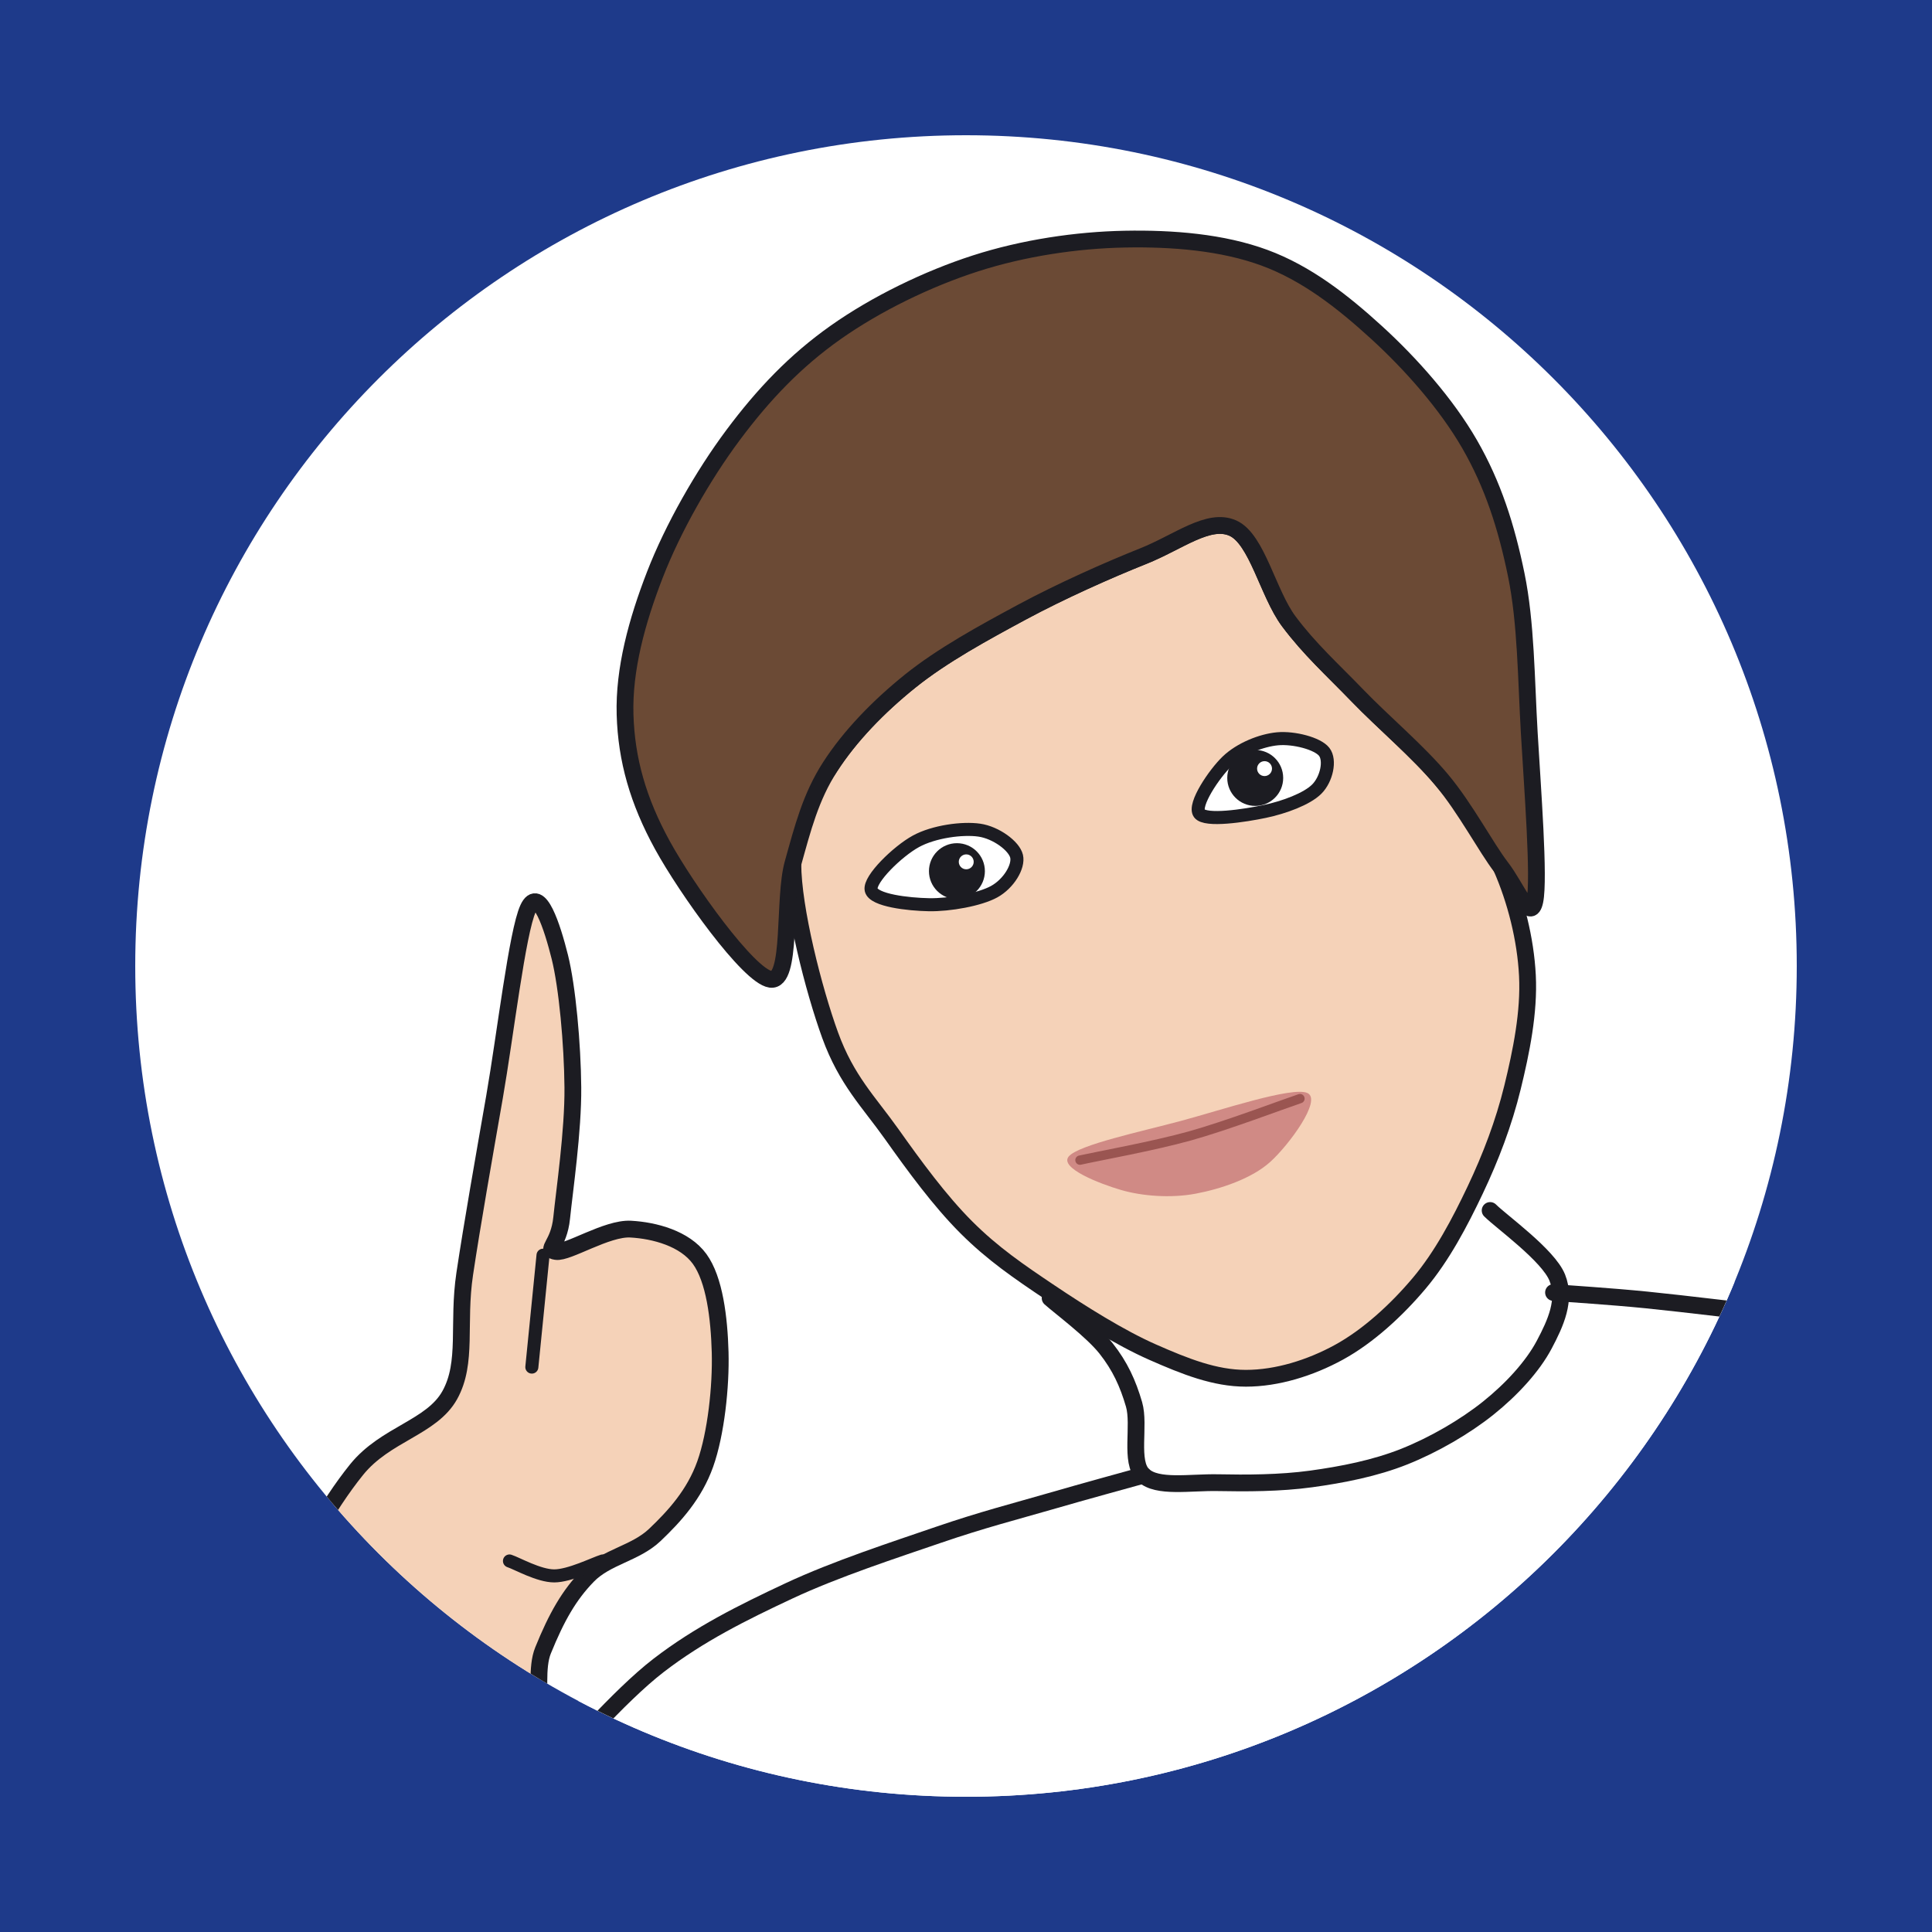
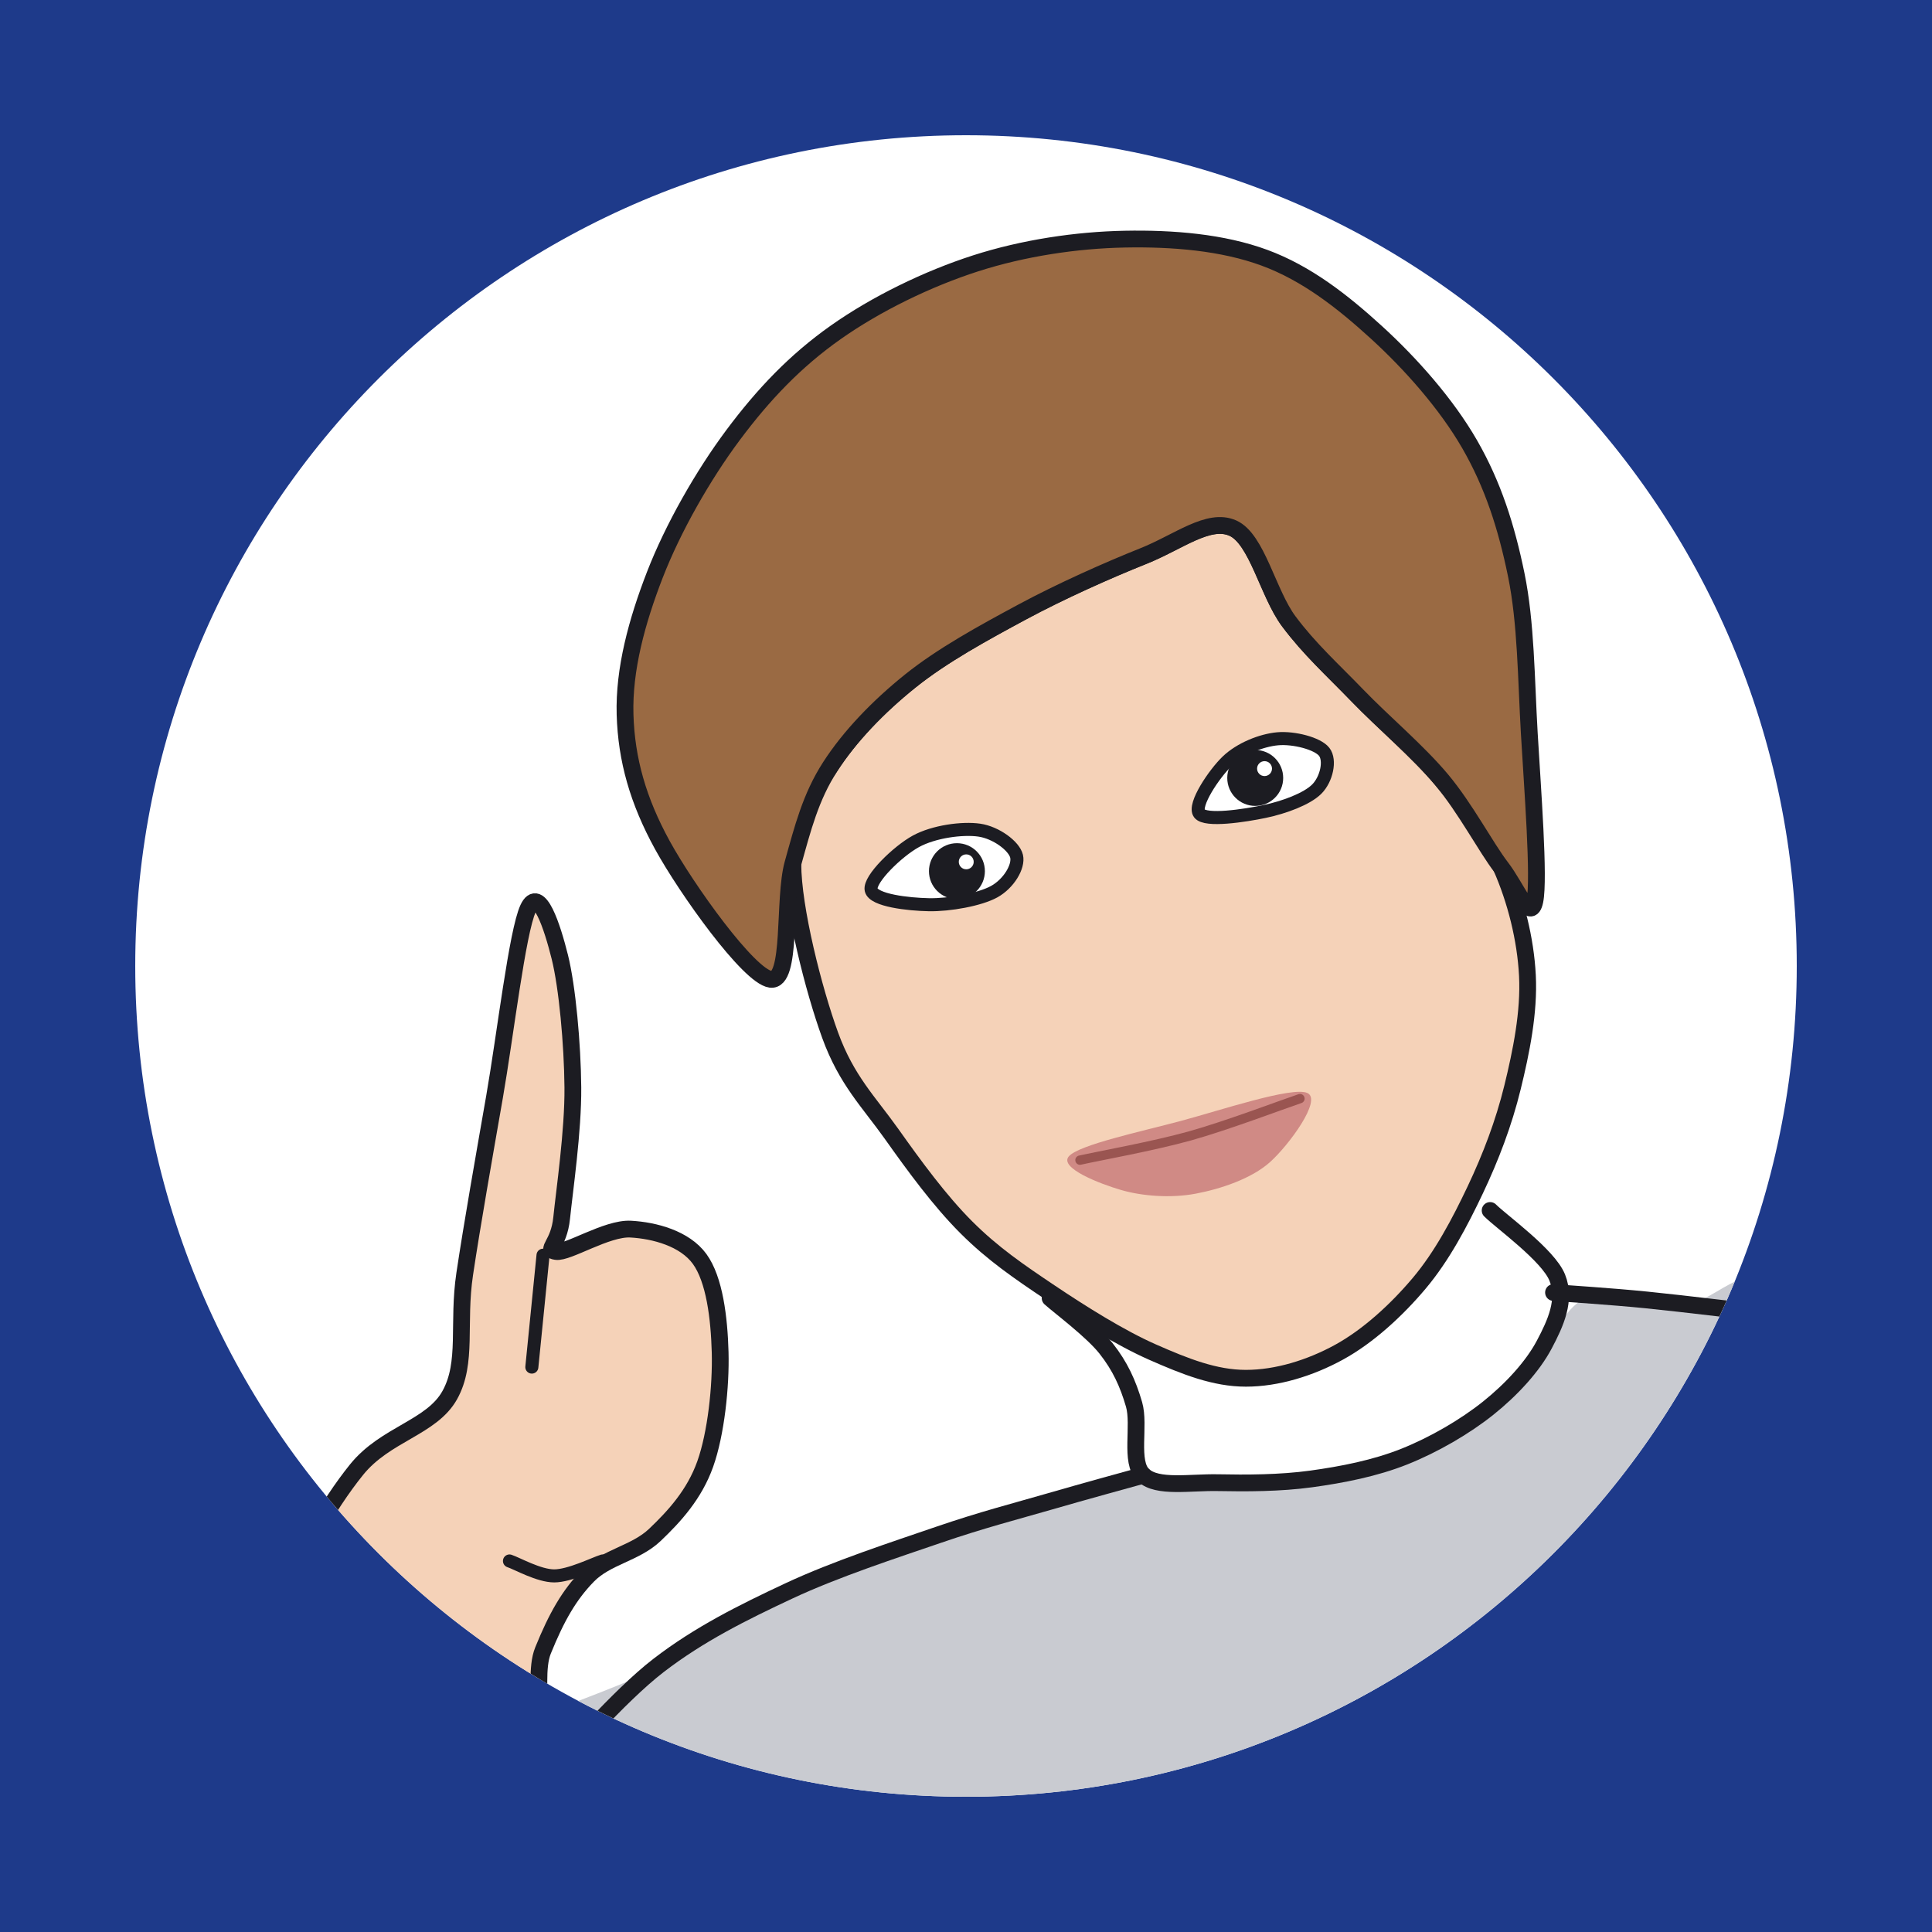
<svg xmlns="http://www.w3.org/2000/svg" viewBox="0 0 1000 1000" width="1000" height="1000">
  <rect width="1000" height="1000" fill="#1e3a8a" />
  <clipPath id="c">
    <circle cx="500" cy="500" r="430" />
  </clipPath>
  <circle cx="500" cy="500" r="430" fill="#fff" />
  <g clip-path="url(#c)">
    <g transform="translate(90,90) scale(0.965)">
-       <path d="M200,860 C100.0,850.0 238.3,816.7 260,800 C281.7,783.3 305.0,771.7 330,760 C355.0,748.3 386.7,738.0 410,730 C433.3,722.0 451.7,717.3 470,712 C488.3,706.7 505.0,699.7 520,698 C535.0,696.3 545.0,701.7 560,702 C575.0,702.3 593.3,702.3 610,700 C626.7,697.7 644.2,694.3 660,688 C675.8,681.7 692.5,672.0 705,662 C717.5,652.0 725.8,638.0 735,628 C744.2,618.0 747.5,605.7 760,602 C772.5,598.3 793.3,604.3 810,606 C826.7,607.7 851.7,569.7 860,612 C868.3,654.3 970.0,818.7 860,860 C750.0,901.3 300.0,870.0 200,860 Z" fill="#ffffff" />
+       <path d="M200,860 C100.0,850.0 238.3,816.7 260,800 C281.7,783.3 305.0,771.7 330,760 C355.0,748.3 386.7,738.0 410,730 C433.3,722.0 451.7,717.3 470,712 C488.3,706.7 505.0,699.7 520,698 C535.0,696.3 545.0,701.7 560,702 C575.0,702.3 593.3,702.3 610,700 C626.7,697.7 644.2,694.3 660,688 C675.8,681.7 692.5,672.0 705,662 C717.5,652.0 725.8,638.0 735,628 C744.2,618.0 747.5,605.7 760,602 C772.5,598.3 793.3,604.3 810,606 C826.7,607.7 851.7,569.7 860,612 C868.3,654.3 970.0,818.7 860,860 C750.0,901.3 300.0,870.0 200,860 Z" fill="#c9cbd1" />
      <path d="M28,860 C7.5,845.0 43.3,797.5 55,770 C66.7,742.5 82.5,714.2 98,695 C113.5,675.8 138.3,672.5 148,655 C157.7,637.5 152.0,616.7 156,590 C160.0,563.3 166.3,527.7 172,495 C177.7,462.3 184.2,406.5 190,394 C195.8,381.5 203.0,404.0 207,420 C211.0,436.0 213.8,466.7 214,490 C214.2,513.3 209.5,545.3 208,560 C206.5,574.7 198.8,577.0 205,578 C211.2,579.0 232.2,565.3 245,566 C257.8,566.7 274.0,571.0 282,582 C290.0,593.0 292.5,613.7 293,632 C293.5,650.3 290.8,675.7 285,692 C279.2,708.3 268.5,720.0 258,730 C247.5,740.0 232.0,741.7 222,752 C212.0,762.3 205.3,774.0 198,792 C190.7,810.0 206.3,848.7 178,860 C149.7,871.3 48.5,875.0 28,860 Z" fill="#f5d2b8" stroke="#1c1c22" stroke-width="9" stroke-linejoin="round" />
      <path d="M198,580 C197.0,590.0 193.0,630.0 192,640" fill="none" stroke="#1c1c22" stroke-width="7" stroke-linecap="round" />
      <path d="M180,744 C184.0,745.3 195.7,752.0 204,752 C212.3,752.0 225.7,745.3 230,744" fill="none" stroke="#1c1c22" stroke-width="7" stroke-linecap="round" />
      <path d="M470,603 C475.0,607.5 492.5,620.5 500,630 C507.5,639.5 511.7,648.7 515,660 C518.3,671.3 512.5,691.0 520,698 C527.5,705.0 545.0,701.7 560,702 C575.0,702.3 593.3,702.3 610,700 C626.7,697.7 644.2,694.3 660,688 C675.8,681.7 692.5,672.0 705,662 C717.5,652.0 728.8,639.7 735,628 C741.2,616.3 746.8,604.0 742,592 C737.2,580.0 712.0,562.0 706,556" fill="none" stroke="#1c1c22" stroke-width="9" stroke-linecap="round" stroke-linejoin="round" />
      <path d="M200,860 C210.0,850.0 238.3,816.7 260,800 C281.7,783.3 305.0,771.7 330,760 C355.0,748.3 386.7,738.0 410,730 C433.3,722.0 451.7,717.3 470,712 C488.3,706.7 511.7,700.3 520,698" fill="none" stroke="#1c1c22" stroke-width="9" stroke-linecap="round" />
      <path d="M740,600 C748.3,600.7 770.0,602.0 790,604 C810.0,606.0 848.3,610.7 860,612" fill="none" stroke="#1c1c22" stroke-width="9" stroke-linecap="round" />
      <path d="M332,370 C332.0,346.0 341.5,334.3 352,318 C362.5,301.7 377.8,285.8 395,272 C412.2,258.2 434.2,246.2 455,235 C475.8,223.8 501.2,212.5 520,205 C538.8,197.5 555.0,184.2 568,190 C581.0,195.8 586.8,225.0 598,240 C609.2,255.0 621.3,265.8 635,280 C648.7,294.2 667.2,309.7 680,325 C692.8,340.3 704.3,354.5 712,372 C719.7,389.5 725.0,410.3 726,430 C727.0,449.7 722.7,470.8 718,490 C713.3,509.2 706.3,527.5 698,545 C689.7,562.5 680.2,580.5 668,595 C655.8,609.5 640.5,623.5 625,632 C609.5,640.5 591.7,646.0 575,646 C558.3,646.0 542.5,639.7 525,632 C507.5,624.3 486.7,611.2 470,600 C453.3,588.8 439.2,579.2 425,565 C410.8,550.8 397.2,532.2 385,515 C372.8,497.8 360.8,486.2 352,462 C343.2,437.8 332.0,394.0 332,370 Z" fill="#f5d2b8" stroke="#1c1c22" stroke-width="9" stroke-linejoin="round" />
-       <path d="M320,432 C308.3,430.3 275.0,383.7 262,360 C249.0,336.3 242.7,314.2 242,290 C241.3,265.8 248.3,240.0 258,215 C267.7,190.0 283.8,161.7 300,140 C316.2,118.3 333.3,100.3 355,85 C376.7,69.7 404.2,56.3 430,48 C455.8,39.7 484.2,35.5 510,35 C535.8,34.5 562.5,36.7 585,45 C607.5,53.3 626.7,68.3 645,85 C663.3,101.7 682.5,123.3 695,145 C707.5,166.7 714.7,189.2 720,215 C725.3,240.8 725.3,270.8 727,300 C728.7,329.2 732.5,378.0 730,390 C727.5,402.0 720.3,382.8 712,372 C703.7,361.2 692.8,340.3 680,325 C667.2,309.7 648.7,294.2 635,280 C621.3,265.8 609.2,255.0 598,240 C586.8,225.0 581.0,195.8 568,190 C555.0,184.2 538.8,197.5 520,205 C501.2,212.5 475.8,223.8 455,235 C434.2,246.2 412.2,258.2 395,272 C377.8,285.8 362.5,301.7 352,318 C341.5,334.3 337.3,351.0 332,370 C326.7,389.0 331.7,433.7 320,432 Z" fill="#6b4a35" stroke="#1c1c22" stroke-width="9" stroke-linejoin="round" />
+       <path d="M320,432 C308.3,430.3 275.0,383.7 262,360 C249.0,336.3 242.7,314.2 242,290 C241.3,265.8 248.3,240.0 258,215 C267.7,190.0 283.8,161.7 300,140 C316.2,118.3 333.3,100.3 355,85 C376.7,69.7 404.2,56.3 430,48 C455.8,39.7 484.2,35.5 510,35 C535.8,34.5 562.5,36.7 585,45 C607.5,53.3 626.7,68.3 645,85 C663.3,101.7 682.5,123.3 695,145 C707.5,166.7 714.7,189.2 720,215 C725.3,240.8 725.3,270.8 727,300 C728.7,329.2 732.5,378.0 730,390 C727.5,402.0 720.3,382.8 712,372 C703.7,361.2 692.8,340.3 680,325 C667.2,309.7 648.7,294.2 635,280 C621.3,265.8 609.2,255.0 598,240 C586.8,225.0 581.0,195.8 568,190 C555.0,184.2 538.8,197.5 520,205 C501.2,212.5 475.8,223.8 455,235 C434.2,246.2 412.2,258.2 395,272 C377.8,285.8 362.5,301.7 352,318 C341.5,334.3 337.3,351.0 332,370 C326.7,389.0 331.7,433.7 320,432 Z" fill="#9a6a43" stroke="#1c1c22" stroke-width="9" stroke-linejoin="round" />
      <path d="M374,384 C372.8,378.3 388.3,363.3 398,358 C407.7,352.7 423.0,350.7 432,352 C441.0,353.3 450.7,360.5 452,366 C453.3,371.5 447.8,380.7 440,385 C432.2,389.3 416.0,392.2 405,392 C394.0,391.8 375.2,389.7 374,384 Z" fill="#fff" stroke="#1c1c22" stroke-width="7" stroke-linejoin="round" />
      <circle cx="420" cy="374" r="15" fill="#1c1c22" />
      <circle cx="425" cy="369" r="4" fill="#fff" />
      <path d="M550,343 C546.7,338.5 558.0,321.7 565,315 C572.0,308.3 583.3,303.8 592,303 C600.7,302.2 613.5,305.5 617,310 C620.5,314.5 618.3,324.7 613,330 C607.7,335.3 595.5,339.8 585,342 C574.5,344.2 553.3,347.5 550,343 Z" fill="#fff" stroke="#1c1c22" stroke-width="7" stroke-linejoin="round" />
      <circle cx="580" cy="324" r="15" fill="#1c1c22" />
      <circle cx="585" cy="319" r="4" fill="#fff" />
      <path d="M480,527 C485.3,520.8 518.7,513.7 540,508 C561.3,502.3 600.0,489.3 608,493 C616.0,496.7 598.0,521.0 588,530 C578.0,539.0 561.3,544.5 548,547 C534.7,549.5 519.3,548.3 508,545 C496.7,541.7 474.7,533.2 480,527 Z" fill="#d08a85" />
      <path d="M486,529 C495.8,526.8 525.3,521.5 545,516 C564.7,510.5 594.2,499.3 604,496" fill="none" stroke="#9a5551" stroke-width="5" stroke-linecap="round" />
    </g>
  </g>
</svg>
